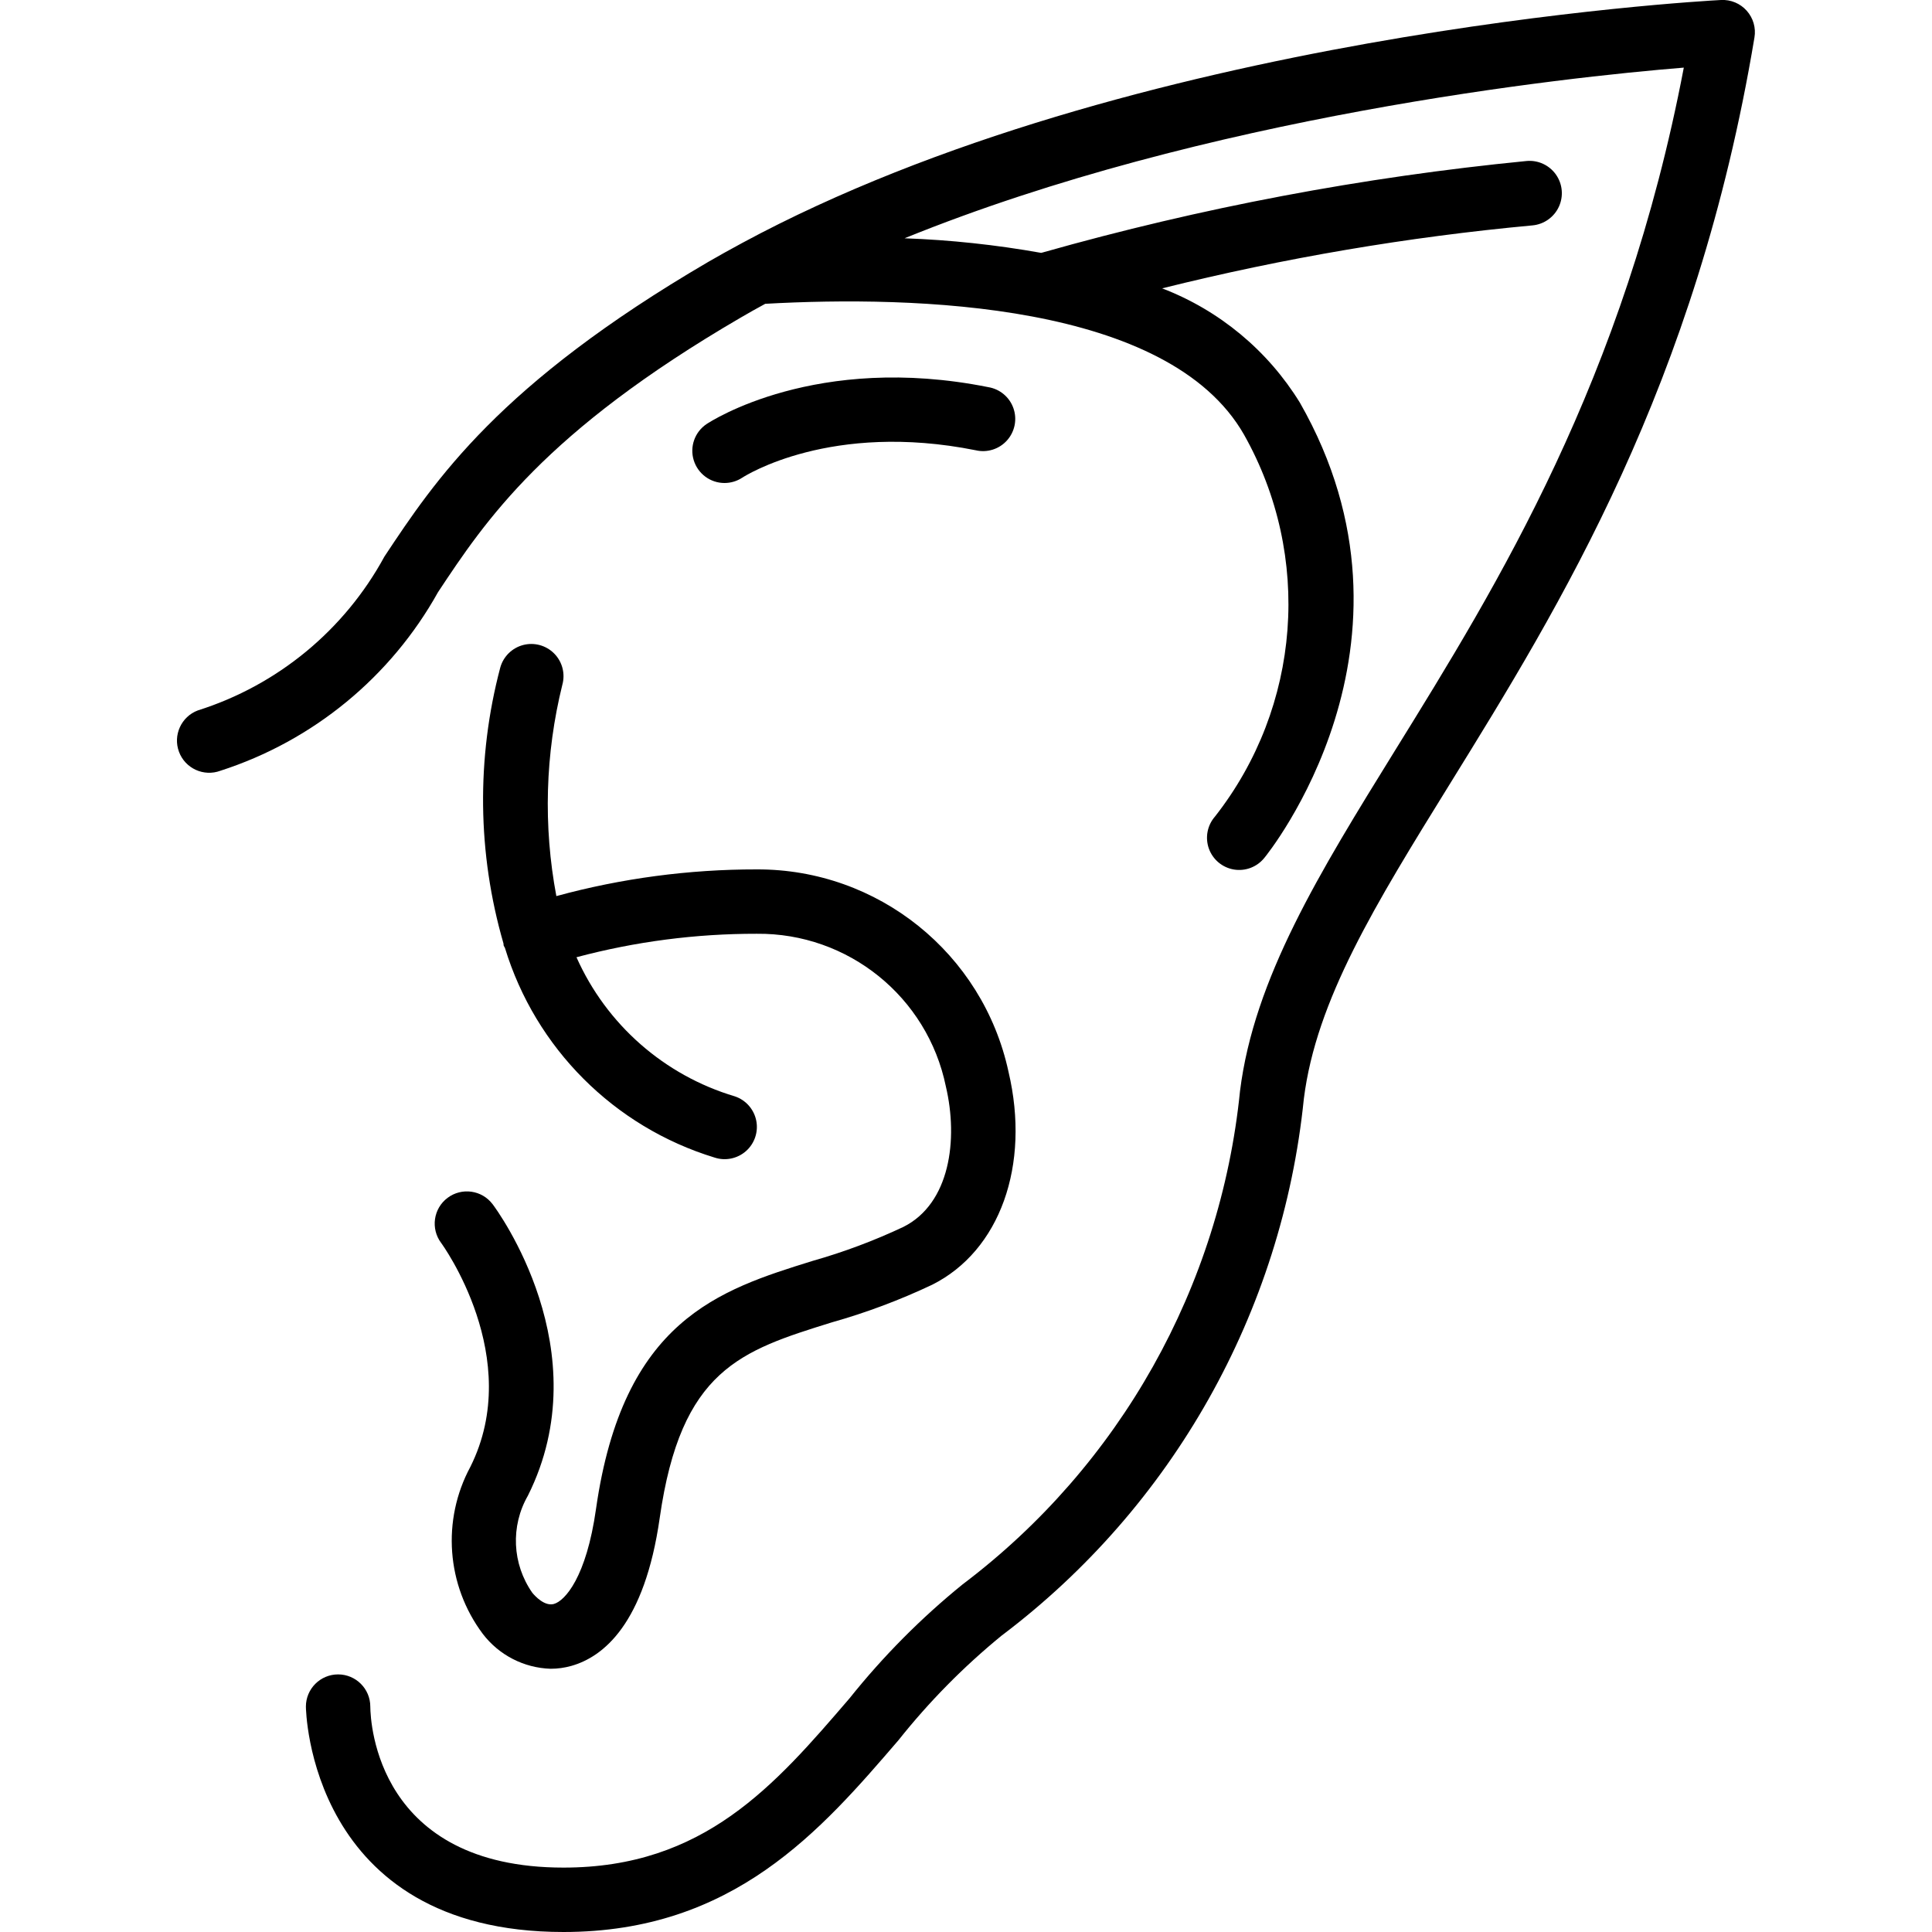
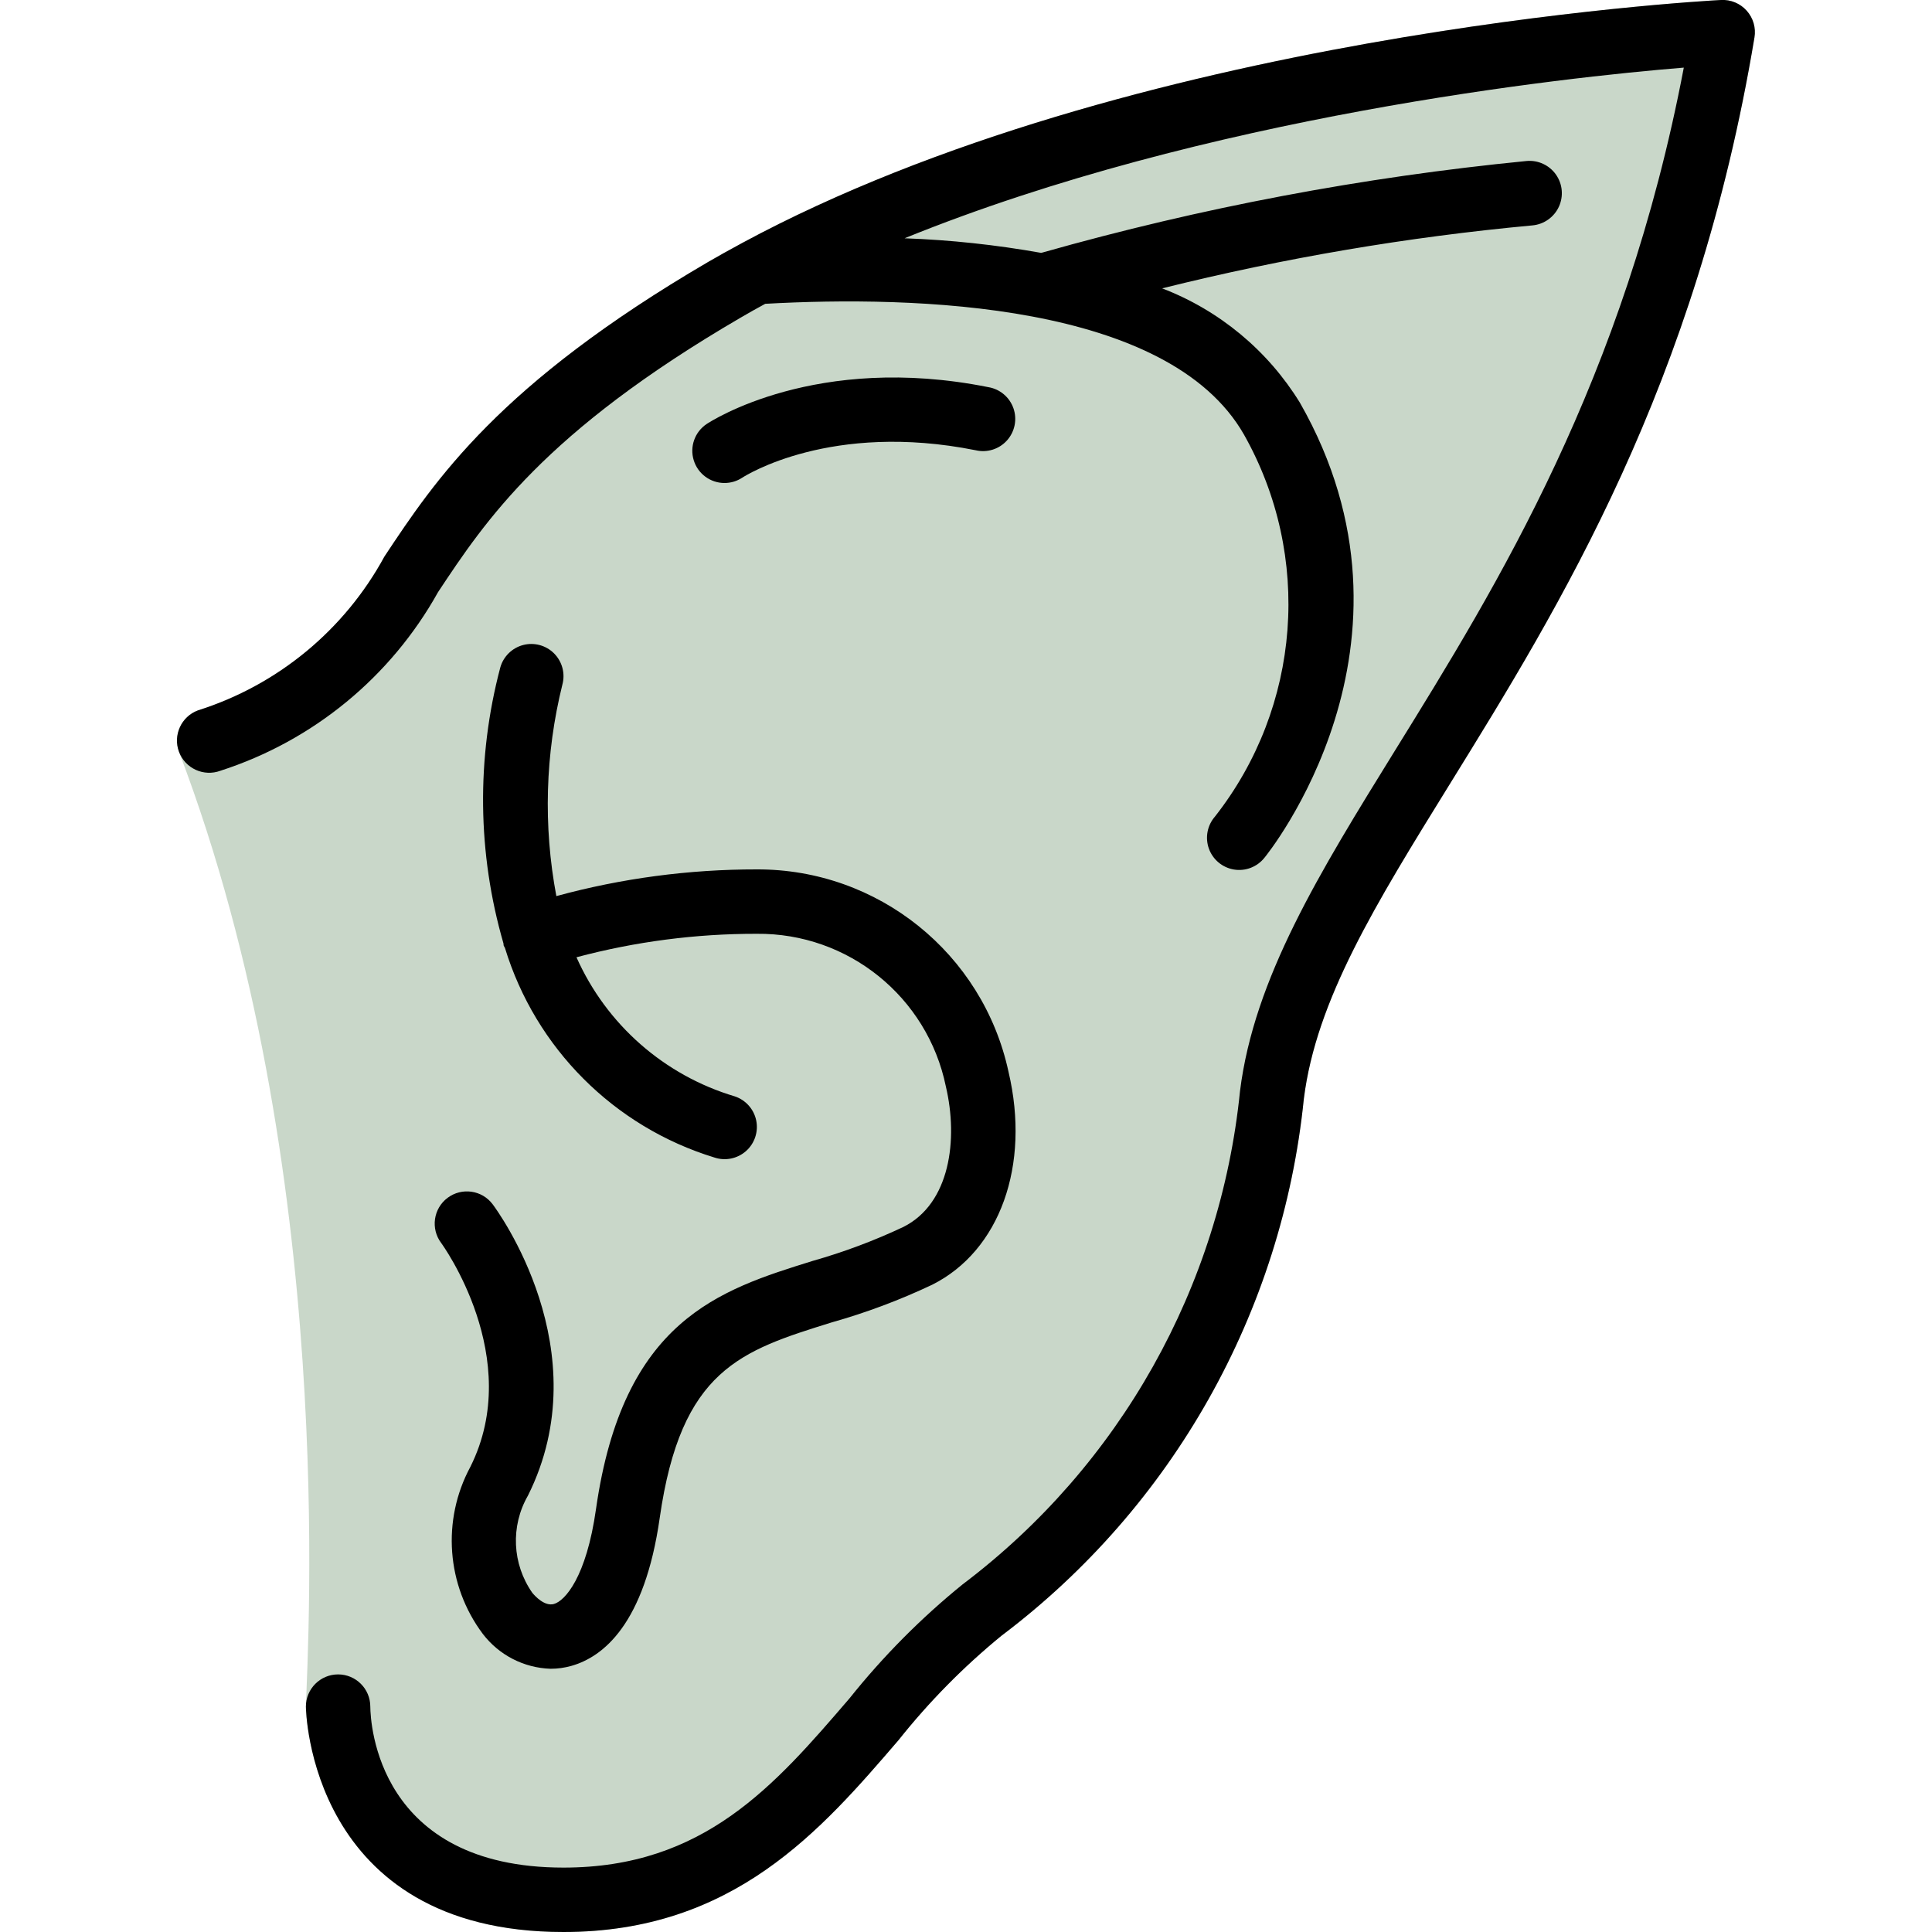
- <svg xmlns="http://www.w3.org/2000/svg" height="512" viewBox="0 0 49 60" width="512">
-   <g id="Page-1" fill="none" fill-rule="evenodd">
-     <g id="035---Elf-Ears" fill="rgb(0,0,0)" fill-rule="nonzero" transform="translate(-1 -1)">
-       <path id="Shape" d="m6 53c-.552 0-1 .448-1 1 0 .07.091 7 8 7 5.284 0 8-3.163 10.4-5.953.948-1.193 2.021-2.282 3.2-3.247 5.316-4.008 8.72-10.052 9.392-16.676.384-3.068 2.216-6.029 4.535-9.778 3.412-5.515 7.659-12.379 9.459-23.181.051-.299-.038-.605-.24-.832-.202-.227-.496-.349-.799-.333-.762.041-18.329 1.036-30.4 7.547-.019.009-.036.02-.054.03-.337.182-.671.367-1 .558-6.5 3.8-8.472 6.763-10.054 9.149-1.24 2.282-3.316 3.995-5.793 4.778-.517.193-.78.77-.587 1.287s.77.78 1.287.587c2.874-.926 5.289-2.909 6.758-5.547 1.467-2.213 3.292-4.967 9.4-8.526.25-.146.5-.287.761-.428 4.652-.259 12.524-.039 14.867 4.06 2.129 3.772 1.774 8.456-.9 11.864-.239.273-.311.654-.189.996.123.342.421.59.779.649.358.059.72-.081.946-.365.055-.065 5.395-6.62 1.1-14.136-.998-1.62-2.501-2.867-4.277-3.548 3.778-.942 7.623-1.596 11.5-1.955.357-.033.67-.253.821-.579.15-.326.116-.707-.091-1-.207-.293-.554-.454-.912-.421-5.084.499-10.113 1.449-15.028 2.841l-.048.012c-1.401-.25-2.818-.402-4.241-.453 9.337-3.792 20.493-5 24.2-5.3-1.848 9.7-5.779 16.056-8.964 21.2-2.35 3.8-4.381 7.081-4.818 10.582-.612 6.082-3.732 11.634-8.61 15.318-1.297 1.051-2.476 2.24-3.518 3.544-2.322 2.703-4.516 5.256-8.882 5.256-5.778 0-5.995-4.485-6-5 0-.552-.448-1-1-1z" />
-       <path id="Shape" d="m10.8 38.4c-.331-.442-.958-.531-1.4-.2s-.531.958-.2 1.4c.027.035 2.6 3.571.907 6.955-.892 1.656-.742 3.68.386 5.186.504.66 1.277 1.058 2.107 1.084.217-0.0.434-.03.643-.089.992-.28 2.275-1.3 2.745-4.594.659-4.616 2.521-5.195 5.339-6.073 1.071-.302 2.114-.693 3.12-1.169 2.105-1.053 3.059-3.711 2.373-6.615-.795-3.679-4.056-6.3-7.82-6.285-2.102-.002-4.194.276-6.222.829-.41-2.177-.346-4.417.187-6.567.094-.345-.003-.713-.255-.967-.252-.254-.62-.354-.965-.263-.345.091-.616.36-.71.704-.743 2.81-.709 5.769.1 8.561.006.024 0 .048.008.072s.027.041.037.065c.951 3.119 3.39 5.56 6.508 6.514.339.113.713.036.981-.201.267-.237.388-.6.316-.95-.072-.35-.325-.636-.665-.749-2.191-.653-3.987-2.231-4.917-4.32 1.826-.487 3.707-.732 5.597-.729 2.839-.029 5.302 1.958 5.874 4.739.389 1.65.132 3.64-1.321 4.366-.909.428-1.852.781-2.819 1.055-2.894.9-5.886 1.833-6.724 7.7-.3 2.126-.965 2.856-1.307 2.953-.289.081-.587-.244-.671-.346-.627-.894-.681-2.071-.137-3.018 2.25-4.503-.957-8.866-1.095-9.049z" />
-       <path id="Shape" d="m18 16c.194 0.0.384-.056.546-.162.11-.072 2.766-1.753 7.254-.855.356.084.729-.033.973-.305s.321-.655.2-1-.421-.596-.781-.655c-5.345-1.069-8.614 1.057-8.751 1.148-.364.246-.526.701-.397 1.121s.516.708.956.708z" />
-     </g>
-   </g>
+ <svg xmlns="http://www.w3.org/2000/svg" height="512" viewBox="0 0 49 60" width="512" version="1.1" id="svg9">
+   <defs id="defs13" />
+   <path style="fill:#c9d7c9;fill-opacity:1;fill-rule:nonzero;stroke:none;stroke-opacity:1" d="m 4,53 c 0,0.07 0.091,7 8,7 5.284,0 8,-3.163 10.4,-5.953 0.948,-1.193 2.021,-2.282 3.2,-3.247 5.316,-4.008 8.72,-10.052 9.392,-16.676 0.384,-3.068 2.216,-6.029 4.535,-9.778 C 42.939,18.831 47.186,11.967 48.986,1.165 49.037,0.866 48.948,0.56 48.746,0.333 48.544,0.106 48.25,-0.016 47.947,0 c -0.762,0.041 -18.329,1.036 -30.4,7.547 -0.019,0.009 -0.036,0.02 -0.054,0.03 -0.337,0.182 -0.671,0.367 -1,0.558 -6.5,3.8 -8.472,6.763 -10.054,9.149 -1.24,2.282 -3.316,3.995 -5.793,4.778 -0.517,0.193 -0.78,0.77 -0.587,1.287 C 4.975,36.265 4.061,50.989 4,53 Z" id="path4548" />
+   <path style="fill:#000000;fill-rule:nonzero" id="Shape" d="m 5,52 c -0.552,0 -1,0.448 -1,1 0,0.07 0.091,7 8,7 5.284,0 8,-3.163 10.4,-5.953 0.948,-1.193 2.021,-2.282 3.2,-3.247 5.316,-4.008 8.72,-10.052 9.392,-16.676 0.384,-3.068 2.216,-6.029 4.535,-9.778 C 42.939,18.831 47.186,11.967 48.986,1.165 49.037,0.866 48.948,0.56 48.746,0.333 48.544,0.106 48.25,-0.016 47.947,0 c -0.762,0.041 -18.329,1.036 -30.4,7.547 -0.019,0.009 -0.036,0.02 -0.054,0.03 -0.337,0.182 -0.671,0.367 -1,0.558 -6.5,3.8 -8.472,6.763 -10.054,9.149 -1.24,2.282 -3.316,3.995 -5.793,4.778 -0.517,0.193 -0.78,0.77 -0.587,1.287 0.193,0.517 0.77,0.78 1.287,0.587 2.874,-0.926 5.289,-2.909 6.758,-5.547 1.467,-2.213 3.292,-4.967 9.4,-8.526 0.25,-0.146 0.5,-0.287 0.761,-0.428 4.652,-0.259 12.524,-0.039 14.867,4.06 2.129,3.772 1.774,8.456 -0.9,11.864 -0.239,0.273 -0.311,0.654 -0.189,0.996 0.123,0.342 0.421,0.59 0.779,0.649 0.358,0.059 0.72,-0.081 0.946,-0.365 0.055,-0.065 5.395,-6.62 1.1,-14.136 C 33.87,10.883 32.367,9.636 30.591,8.955 34.369,8.013 38.214,7.359 42.091,7 c 0.357,-0.033 0.67,-0.253 0.821,-0.579 0.15,-0.326 0.116,-0.707 -0.091,-1 C 42.614,5.128 42.266,4.967 41.909,5 36.825,5.499 31.796,6.449 26.881,7.841 L 26.833,7.853 C 25.432,7.603 24.015,7.451 22.592,7.4 c 9.337,-3.792 20.493,-5 24.2,-5.3 -1.848,9.7 -5.779,16.056 -8.964,21.2 -2.35,3.8 -4.381,7.081 -4.818,10.582 -0.612,6.082 -3.732,11.634 -8.61,15.318 -1.297,1.051 -2.476,2.24 -3.518,3.544 C 18.56,55.447 16.366,58 12,58 6.222,58 6.005,53.515 6,53 6,52.448 5.552,52 5,52 Z" />
+   <path style="fill:#000000;fill-rule:nonzero" id="path3" d="M 9.8,37.4 C 9.469,36.958 8.842,36.869 8.4,37.2 c -0.442,0.331 -0.531,0.958 -0.2,1.4 0.027,0.035 2.6,3.571 0.907,6.955 -0.892,1.656 -0.742,3.68 0.386,5.186 0.504,0.66 1.277,1.058 2.107,1.084 0.217,-2.2e-5 0.434,-0.03 0.643,-0.089 0.992,-0.28 2.275,-1.3 2.745,-4.594 0.659,-4.616 2.521,-5.195 5.339,-6.073 1.071,-0.302 2.114,-0.693 3.12,-1.169 2.105,-1.053 3.059,-3.711 2.373,-6.615 C 25.025,29.606 21.764,26.985 18,27 c -2.102,-0.002 -4.194,0.276 -6.222,0.829 -0.41,-2.177 -0.346,-4.417 0.187,-6.567 0.094,-0.345 -0.004,-0.713 -0.255,-0.967 -0.252,-0.254 -0.62,-0.354 -0.965,-0.263 -0.345,0.091 -0.616,0.36 -0.71,0.704 -0.743,2.81 -0.709,5.769 0.1,8.561 0.006,0.024 0,0.048 0.008,0.072 0.008,0.024 0.027,0.041 0.037,0.065 0.951,3.119 3.39,5.56 6.508,6.514 0.339,0.113 0.713,0.036 0.981,-0.201 0.267,-0.237 0.388,-0.6 0.316,-0.95 C 17.913,34.447 17.659,34.162 17.32,34.049 15.129,33.396 13.333,31.818 12.403,29.729 14.229,29.242 16.11,28.997 18,29 c 2.839,-0.029 5.302,1.958 5.874,4.739 0.389,1.65 0.132,3.64 -1.321,4.366 -0.909,0.428 -1.852,0.781 -2.819,1.055 -2.894,0.9 -5.886,1.833 -6.724,7.7 -0.3,2.126 -0.965,2.856 -1.307,2.953 -0.289,0.081 -0.587,-0.244 -0.671,-0.346 C 10.405,48.573 10.351,47.396 10.895,46.449 13.145,41.946 9.938,37.583 9.8,37.4 Z" />
+   <path style="fill:#000000;fill-rule:nonzero" id="path5" d="m 17,15 c 0.194,6.4e-5 0.384,-0.056 0.546,-0.162 0.11,-0.072 2.766,-1.753 7.254,-0.855 0.356,0.084 0.729,-0.033 0.973,-0.305 0.244,-0.272 0.321,-0.655 0.2,-1 C 25.852,12.334 25.553,12.082 25.192,12.023 19.847,10.954 16.578,13.08 16.441,13.171 16.077,13.417 15.915,13.872 16.044,14.292 16.172,14.713 16.56,15 17,15 Z" />
</svg>
